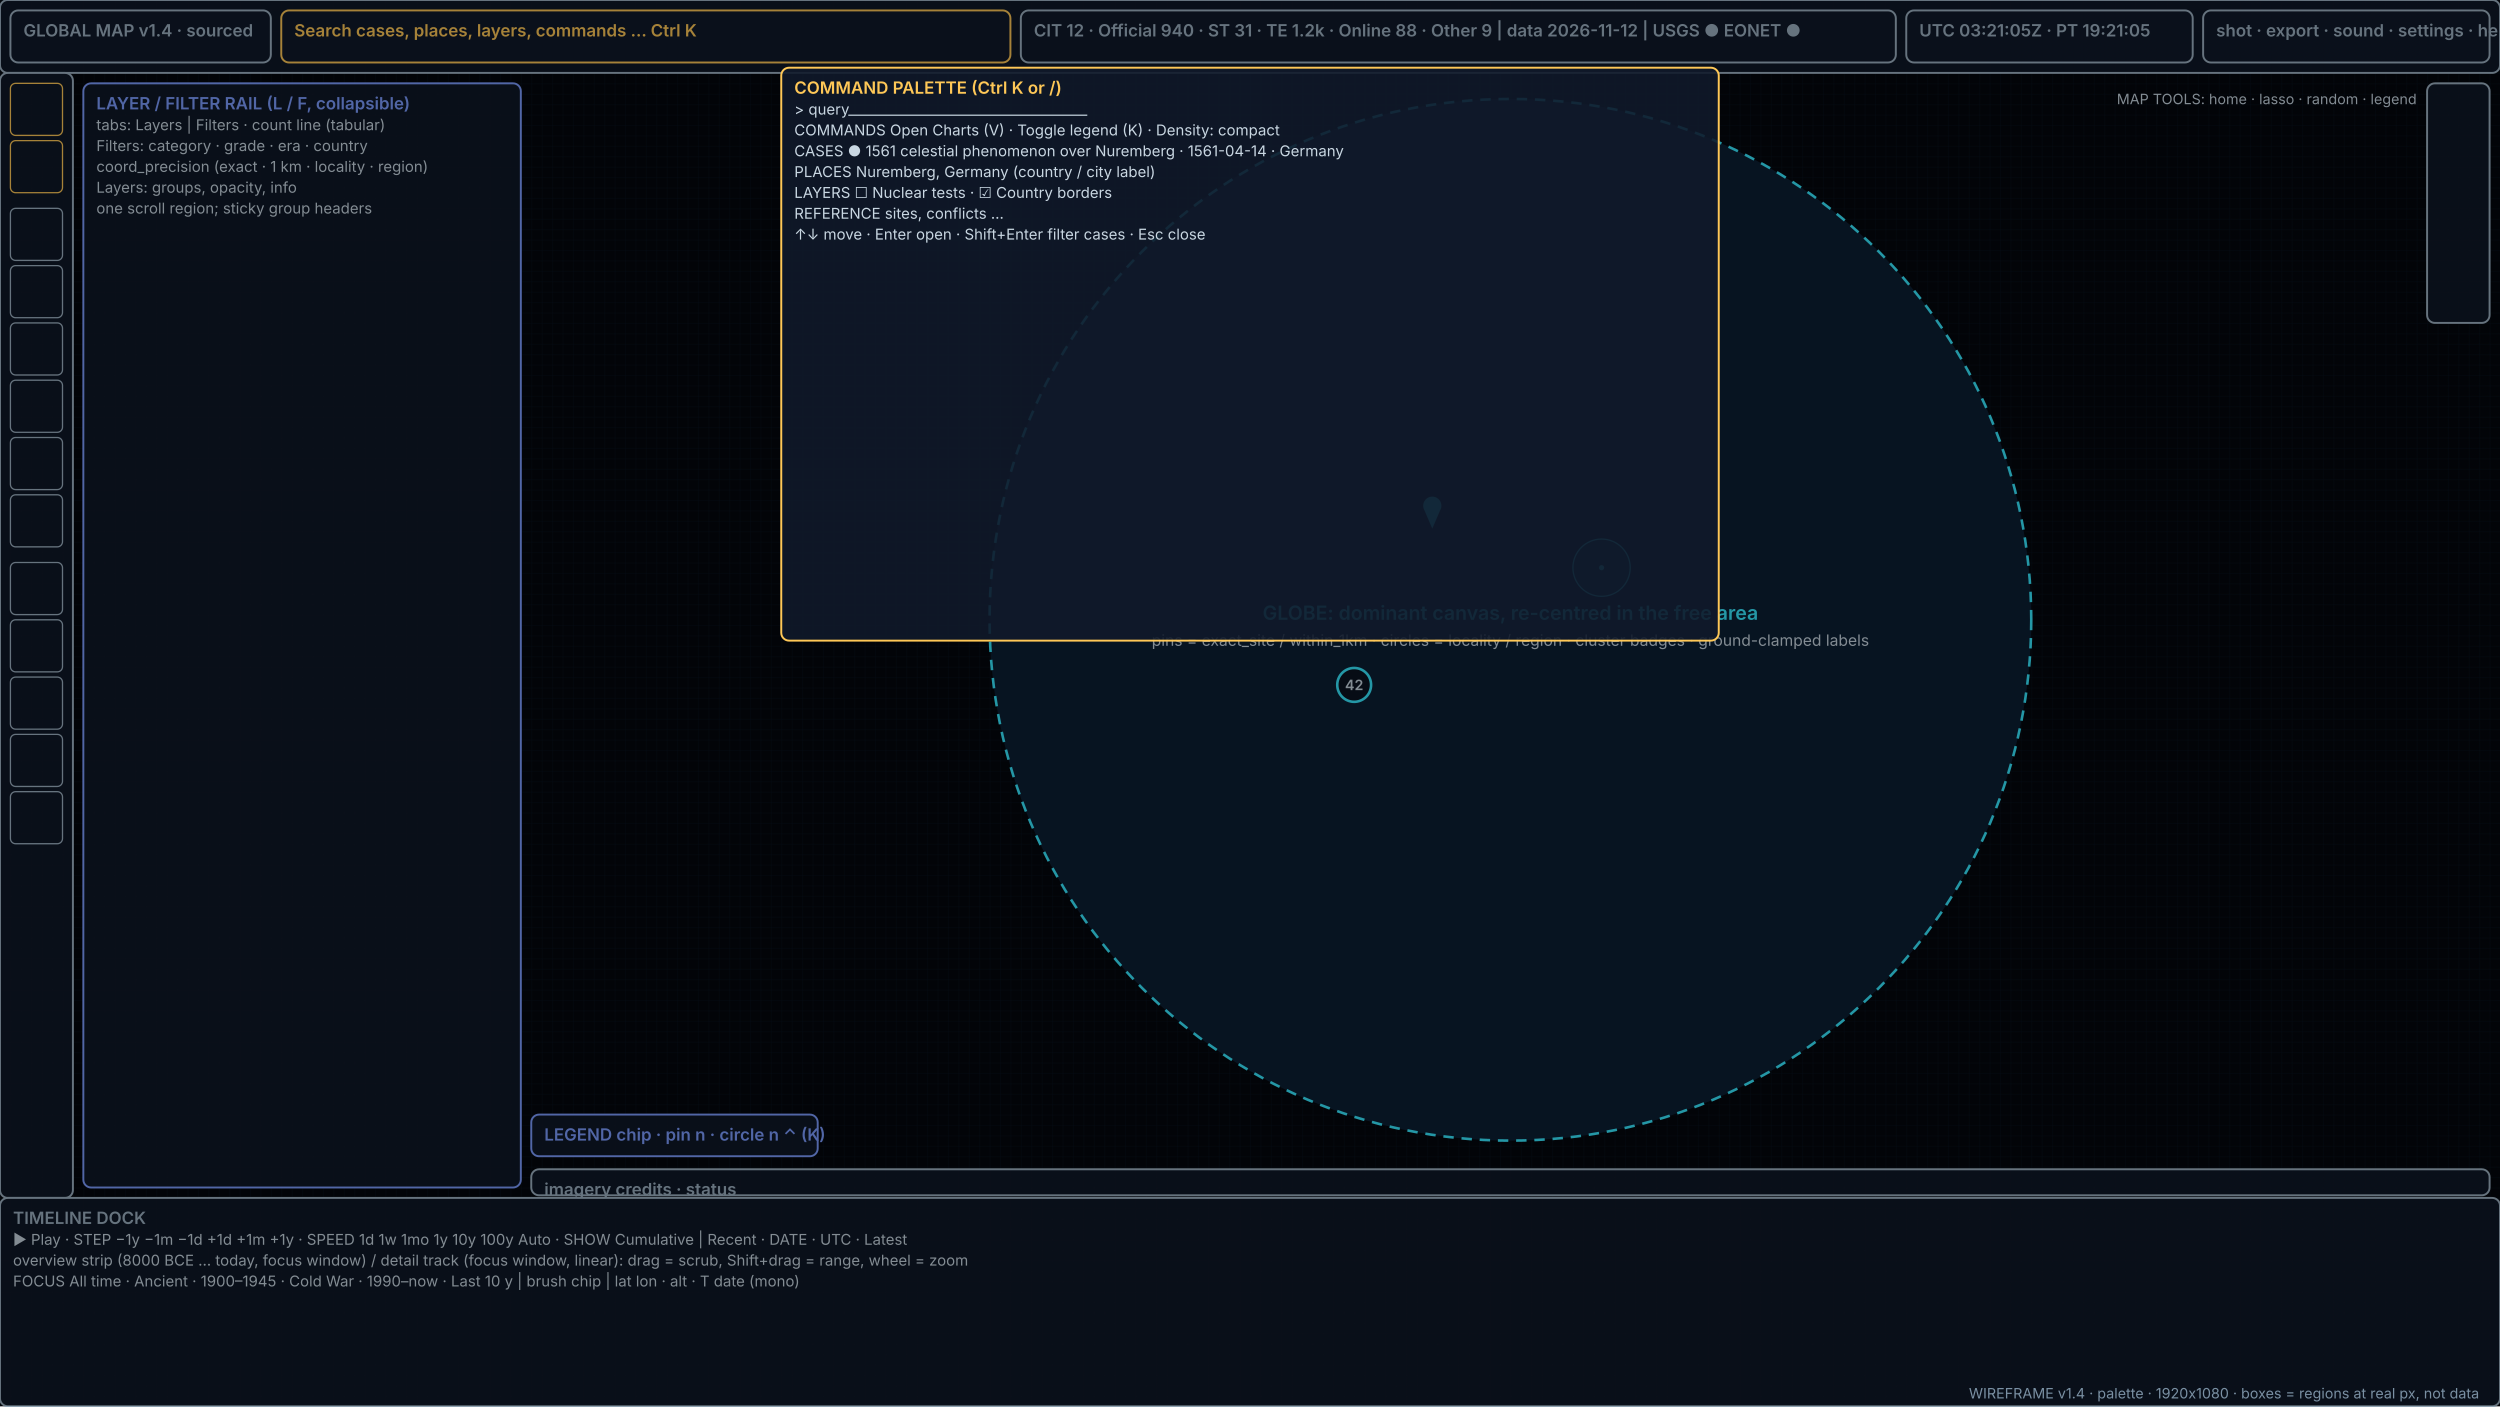
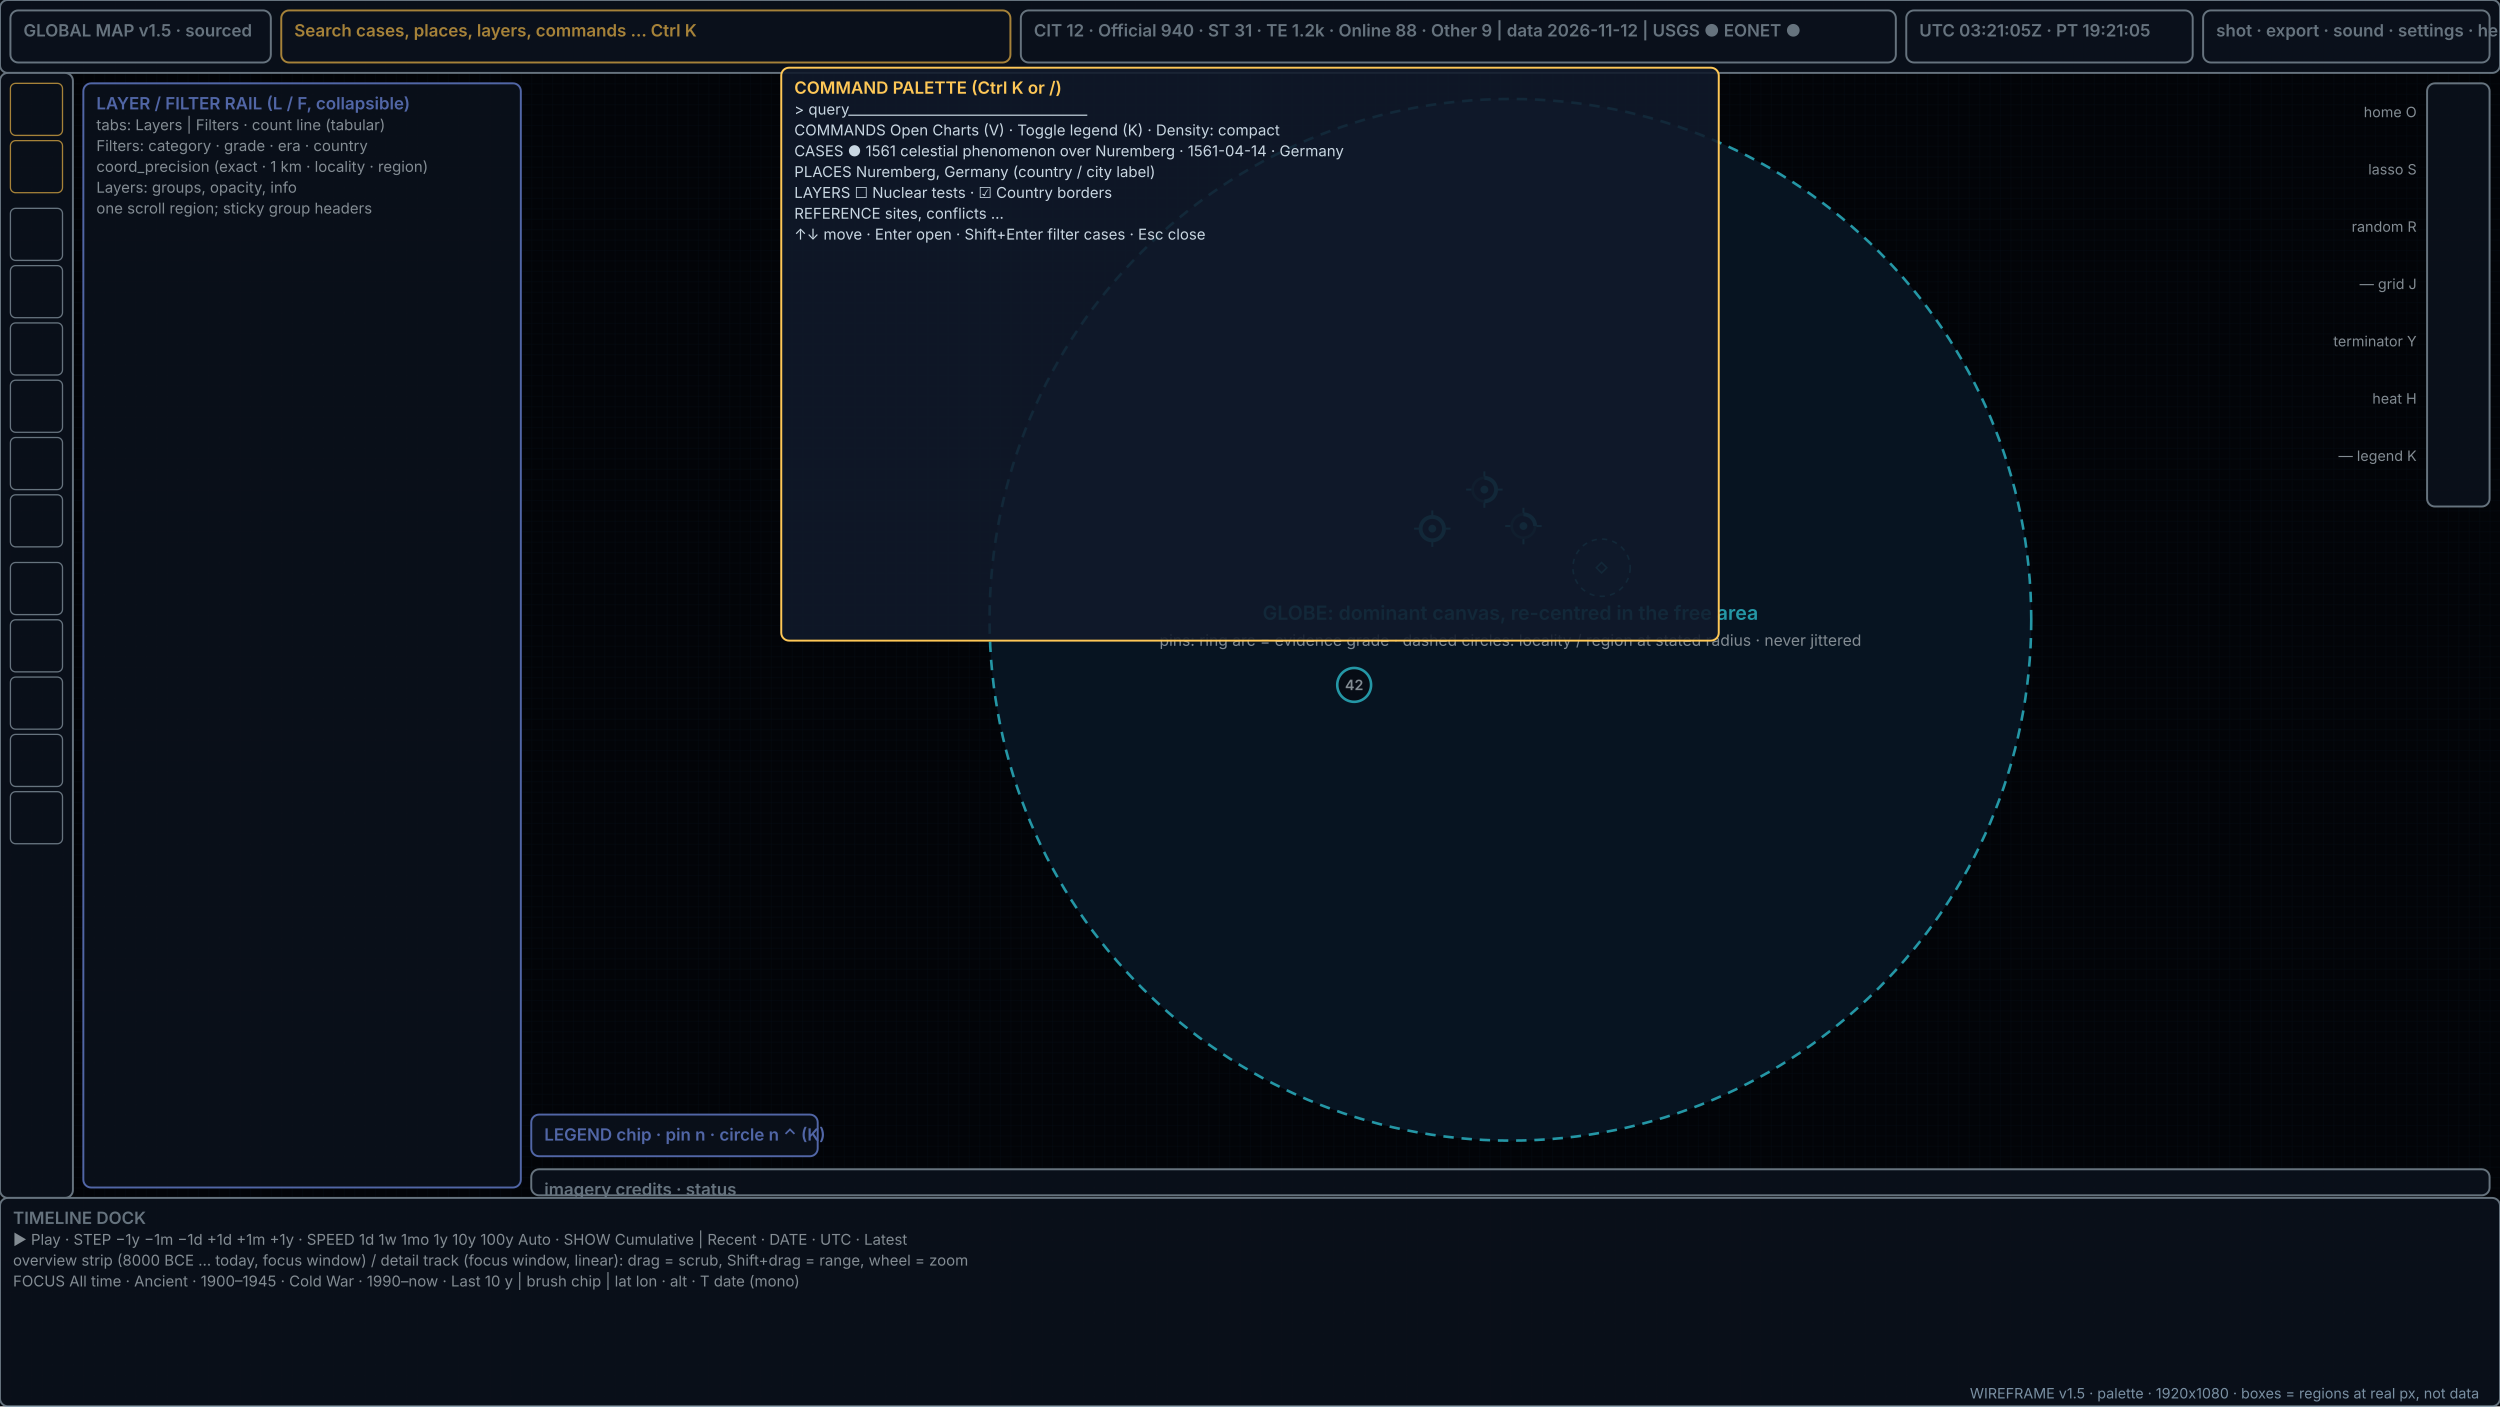
<svg xmlns="http://www.w3.org/2000/svg" width="1920" height="1080" viewBox="0 0 1920 1080" font-family="Inter, system-ui, sans-serif">
  <rect width="1920" height="1080" fill="#03060C" />
  <defs>
    <pattern id="g" width="8" height="8" patternUnits="userSpaceOnUse">
      <path d="M8 0H0V8" fill="none" stroke="#0d1f33" stroke-width="0.5" />
    </pattern>
  </defs>
  <rect width="1920" height="1080" fill="url(#g)" opacity="0.6" />
  <rect x="0" y="0" width="1920" height="56" rx="6" fill="rgba(16,26,43,0.88)" stroke="#9DB1C2" stroke-width="1.5" />
  <rect x="8" y="8" width="200" height="40" rx="6" fill="rgba(16,26,43,0.88)" stroke="#9DB1C2" stroke-width="1.5" />
-   <text x="18" y="28" fill="#9DB1C2" font-size="13" font-weight="600">GLOBAL MAP  v1.4 · sourced</text>
+   <text x="18" y="28" fill="#9DB1C2" font-size="13" font-weight="600">GLOBAL MAP  v1.5 · sourced</text>
  <rect x="216" y="8" width="560" height="40" rx="6" fill="rgba(16,26,43,0.88)" stroke="#FFC857" stroke-width="1.5" />
  <text x="226" y="28" fill="#FFC857" font-size="13" font-weight="600">Search cases, places, layers, commands …  Ctrl K</text>
  <rect x="784" y="8" width="672" height="40" rx="6" fill="rgba(16,26,43,0.88)" stroke="#9DB1C2" stroke-width="1.5" />
  <text x="794" y="28" fill="#9DB1C2" font-size="13" font-weight="600">CIT 12 · Official 940 · ST 31 · TE 1.2k · Online 88 · Other 9 | data 2026-11-12 | USGS ● EONET ●</text>
  <rect x="1464" y="8" width="220" height="40" rx="6" fill="rgba(16,26,43,0.88)" stroke="#9DB1C2" stroke-width="1.5" />
  <text x="1474" y="28" fill="#9DB1C2" font-size="13" font-weight="600">UTC 03:21:05Z  ·  PT 19:21:05</text>
  <rect x="1692" y="8" width="220" height="40" rx="6" fill="rgba(16,26,43,0.88)" stroke="#9DB1C2" stroke-width="1.5" />
  <text x="1702" y="28" fill="#9DB1C2" font-size="13" font-weight="600">shot · export · sound · settings · help</text>
  <rect x="0" y="56" width="56" height="864" rx="6" fill="rgba(16,26,43,0.88)" stroke="#9DB1C2" stroke-width="1.5" />
  <rect x="8" y="64" width="40" height="40" rx="4" fill="none" stroke="#FFC857" stroke-width="1" />
  <rect x="8" y="108" width="40" height="40" rx="4" fill="none" stroke="#FFC857" stroke-width="1" />
  <rect x="8" y="160" width="40" height="40" rx="4" fill="none" stroke="#9DB1C2" stroke-width="1" />
  <rect x="8" y="204" width="40" height="40" rx="4" fill="none" stroke="#9DB1C2" stroke-width="1" />
  <rect x="8" y="248" width="40" height="40" rx="4" fill="none" stroke="#9DB1C2" stroke-width="1" />
  <rect x="8" y="292" width="40" height="40" rx="4" fill="none" stroke="#9DB1C2" stroke-width="1" />
  <rect x="8" y="336" width="40" height="40" rx="4" fill="none" stroke="#9DB1C2" stroke-width="1" />
  <rect x="8" y="380" width="40" height="40" rx="4" fill="none" stroke="#9DB1C2" stroke-width="1" />
  <rect x="8" y="432" width="40" height="40" rx="4" fill="none" stroke="#9DB1C2" stroke-width="1" />
  <rect x="8" y="476" width="40" height="40" rx="4" fill="none" stroke="#9DB1C2" stroke-width="1" />
  <rect x="8" y="520" width="40" height="40" rx="4" fill="none" stroke="#9DB1C2" stroke-width="1" />
  <rect x="8" y="564" width="40" height="40" rx="4" fill="none" stroke="#9DB1C2" stroke-width="1" />
  <rect x="8" y="608" width="40" height="40" rx="4" fill="none" stroke="#9DB1C2" stroke-width="1" />
  <rect x="64" y="64" width="336" height="848" rx="6" fill="rgba(16,26,43,0.88)" stroke="#7C9CFF" stroke-width="1.5" />
  <text x="74" y="84" fill="#7C9CFF" font-size="13" font-weight="600">LAYER / FILTER RAIL (L / F, collapsible)</text>
  <text x="74" y="100" fill="#C9D7E2" font-size="11.5">tabs: Layers | Filters  · count line (tabular)</text>
  <text x="74" y="116" fill="#C9D7E2" font-size="11.5">Filters: category · grade · era · country</text>
  <text x="74" y="132" fill="#C9D7E2" font-size="11.5">          coord_precision (exact · 1 km · locality · region)</text>
  <text x="74" y="148" fill="#C9D7E2" font-size="11.5">Layers: groups, opacity, info</text>
  <text x="74" y="164" fill="#C9D7E2" font-size="11.5">one scroll region; sticky group headers</text>
-   <rect x="1864" y="64" width="48" height="184" rx="6" fill="rgba(16,26,43,0.88)" stroke="#9DB1C2" stroke-width="1.5" />
-   <text x="1856" y="80" text-anchor="end" fill="#C9D7E2" font-size="11">MAP TOOLS: home · lasso · random · legend</text>
+   <rect x="1864" y="64" width="48" height="325" rx="6" fill="rgba(16,26,43,0.88)" stroke="#9DB1C2" stroke-width="1.5" />
+   <text x="1856" y="90" text-anchor="end" fill="#C9D7E2" font-size="11">home O</text>
+   <text x="1856" y="134" text-anchor="end" fill="#C9D7E2" font-size="11">lasso S</text>
+   <text x="1856" y="178" text-anchor="end" fill="#C9D7E2" font-size="11">random R</text>
+   <text x="1856" y="222" text-anchor="end" fill="#C9D7E2" font-size="11">— grid J</text>
+   <text x="1856" y="266" text-anchor="end" fill="#C9D7E2" font-size="11">terminator Y</text>
+   <text x="1856" y="310" text-anchor="end" fill="#C9D7E2" font-size="11">heat H</text>
+   <text x="1856" y="354" text-anchor="end" fill="#C9D7E2" font-size="11">— legend K</text>
  <circle cx="1160" cy="476" r="400" fill="#0B1F33" stroke="#38E8FF" stroke-width="2" stroke-dasharray="8 6" />
  <text x="1160" y="476" text-anchor="middle" fill="#38E8FF" font-size="15" font-weight="600">GLOBE: dominant canvas, re-centred in the free area</text>
-   <text x="1160" y="496" text-anchor="middle" fill="#C9D7E2" font-size="12">pins = exact_site / within_1km · circles = locality / region · cluster badges · ground-clamped labels</text>
-   <path d="M1100 406 l-6 -14 a7 7 0 1 1 12 0 z" fill="#38E8FF" />
-   <circle cx="1230" cy="436" r="22" fill="rgba(56,232,255,0.12)" stroke="#38E8FF" stroke-width="1" />
-   <circle cx="1230" cy="436" r="2" fill="#38E8FF" />
+   <text x="1160" y="496" text-anchor="middle" fill="#C9D7E2" font-size="12">pins: ring arc = evidence grade · dashed circles: locality / region at stated radius · never jittered</text>
+   <circle cx="1100" cy="406" r="9" fill="none" stroke="#38E8FF" stroke-opacity="0.35" stroke-width="2" />
+   <circle cx="1100" cy="406" r="9" fill="none" stroke="#38E8FF" stroke-width="3" />
+   <circle cx="1100" cy="406" r="3" fill="#38E8FF" />
+   <path d="M1100 392v4M1100 420v-4M1086 406h4M1114 406h-4" stroke="#38E8FF" stroke-width="1.5" />
+   <circle cx="1140" cy="376" r="9" fill="none" stroke="#38E8FF" stroke-opacity="0.35" stroke-width="2" />
+   <path d="M1140 367 A9 9 0 0 1 1140 385" fill="none" stroke="#38E8FF" stroke-width="3" />
+   <circle cx="1140" cy="376" r="3" fill="#38E8FF" />
+   <path d="M1140 362v4M1140 390v-4M1126 376h4M1154 376h-4" stroke="#38E8FF" stroke-width="1.5" />
+   <circle cx="1170" cy="404" r="9" fill="none" stroke="#38E8FF" stroke-opacity="0.35" stroke-width="2" />
+   <path d="M1170 395 A9 9 0 0 1 1179 404" fill="none" stroke="#38E8FF" stroke-width="3" />
+   <circle cx="1170" cy="404" r="3" fill="#38E8FF" />
+   <path d="M1170 390v4M1170 418v-4M1156 404h4M1184 404h-4" stroke="#38E8FF" stroke-width="1.5" />
+   <circle cx="1230" cy="436" r="22" fill="rgba(56,232,255,0.06)" stroke="#38E8FF" stroke-width="1.2" stroke-dasharray="4 4" />
+   <path d="M1230 432 l4 4 l-4 4 l-4 -4z" fill="none" stroke="#38E8FF" stroke-width="1.2" />
  <circle cx="1040" cy="526" r="13" fill="#0b1220" stroke="#38E8FF" stroke-width="2" />
  <text x="1040" y="530" text-anchor="middle" fill="#C9D7E2" font-size="11" font-weight="600">42</text>
  <rect x="408" y="856" width="220" height="32" rx="6" fill="rgba(16,26,43,0.88)" stroke="#7C9CFF" stroke-width="1.5" />
  <text x="418" y="876" fill="#7C9CFF" font-size="13" font-weight="600">LEGEND chip · pin n · circle n  ⌃ (K)</text>
  <rect x="408" y="898" width="1504" height="20" rx="6" fill="rgba(16,26,43,0.88)" stroke="#9DB1C2" stroke-width="1.5" />
  <text x="418" y="918" fill="#9DB1C2" font-size="13" font-weight="600">imagery credits · status</text>
  <rect x="0" y="920" width="1920" height="160" rx="6" fill="rgba(16,26,43,0.88)" stroke="#9DB1C2" stroke-width="1.5" />
  <text x="10" y="940" fill="#9DB1C2" font-size="13" font-weight="600">TIMELINE DOCK</text>
  <text x="10" y="956" fill="#C9D7E2" font-size="11.5">▶ Play · STEP −1y −1m −1d +1d +1m +1y · SPEED 1d 1w 1mo 1y 10y 100y Auto · SHOW Cumulative | Recent · DATE · UTC · Latest</text>
  <text x="10" y="972" fill="#C9D7E2" font-size="11.5">overview strip (8000 BCE … today, focus window) / detail track (focus window, linear): drag = scrub, Shift+drag = range, wheel = zoom</text>
  <text x="10" y="988" fill="#C9D7E2" font-size="11.5">FOCUS All time · Ancient · 1900–1945 · Cold War · 1990–now · Last 10 y   |  brush chip  |  lat lon · alt · T date (mono)</text>
  <rect x="0" y="0" width="1920" height="1080" fill="rgba(0,0,0,0.35)" />
  <rect x="600" y="52" width="720" height="440" rx="6" fill="rgba(16,26,43,0.88)" stroke="#FFC857" stroke-width="1.5" />
  <text x="610" y="72" fill="#FFC857" font-size="13" font-weight="600">COMMAND PALETTE (Ctrl K or /)</text>
  <text x="610" y="88" fill="#C9D7E2" font-size="11.5">&gt; query___________________________________</text>
  <text x="610" y="104" fill="#C9D7E2" font-size="11.5">COMMANDS   Open Charts (V) · Toggle legend (K) · Density: compact</text>
  <text x="610" y="120" fill="#C9D7E2" font-size="11.5">CASES      ● 1561 celestial phenomenon over Nuremberg · 1561-04-14 · Germany</text>
  <text x="610" y="136" fill="#C9D7E2" font-size="11.5">PLACES     Nuremberg, Germany (country / city label)</text>
  <text x="610" y="152" fill="#C9D7E2" font-size="11.5">LAYERS     ☐ Nuclear tests · ☑ Country borders</text>
  <text x="610" y="168" fill="#C9D7E2" font-size="11.5">REFERENCE  sites, conflicts …</text>
  <text x="610" y="184" fill="#C9D7E2" font-size="11.5">↑↓ move · Enter open · Shift+Enter filter cases · Esc close</text>
-   <text x="1904" y="1074" text-anchor="end" fill="#7A90A3" font-size="11">WIREFRAME v1.4 · palette · 1920x1080 · boxes = regions at real px, not data</text>
+   <text x="1904" y="1074" text-anchor="end" fill="#7A90A3" font-size="11">WIREFRAME v1.5 · palette · 1920x1080 · boxes = regions at real px, not data</text>
</svg>
